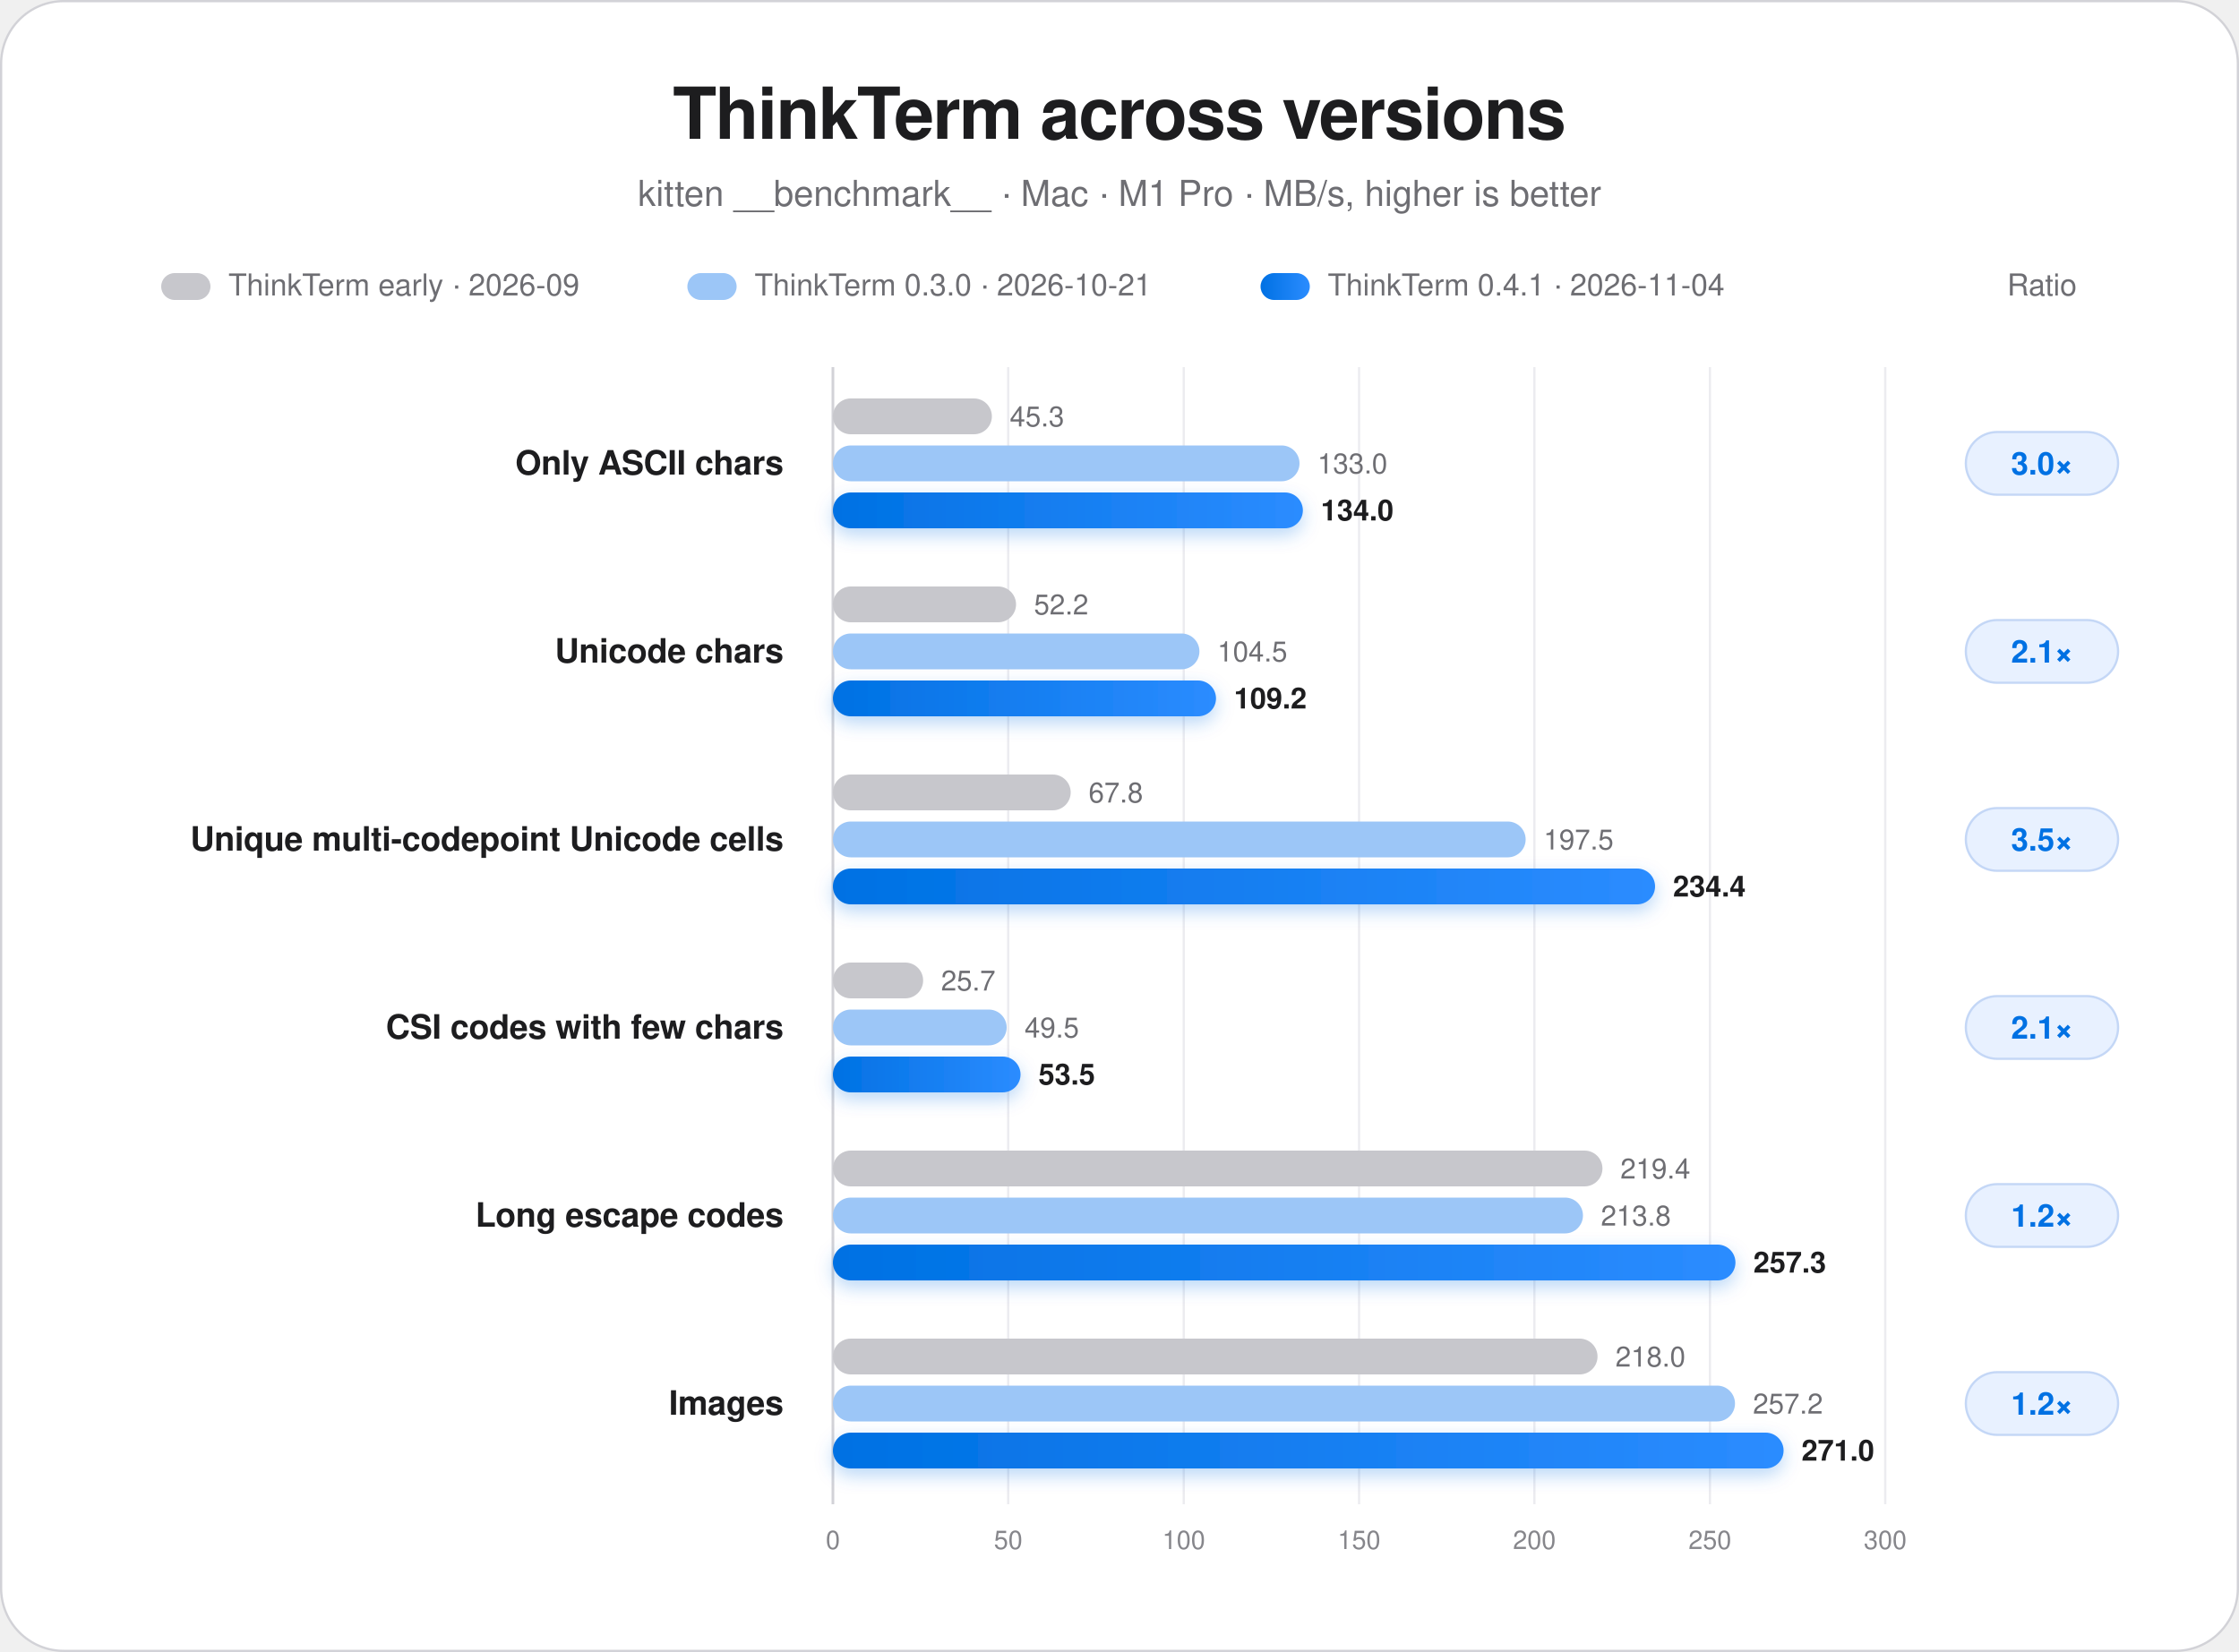
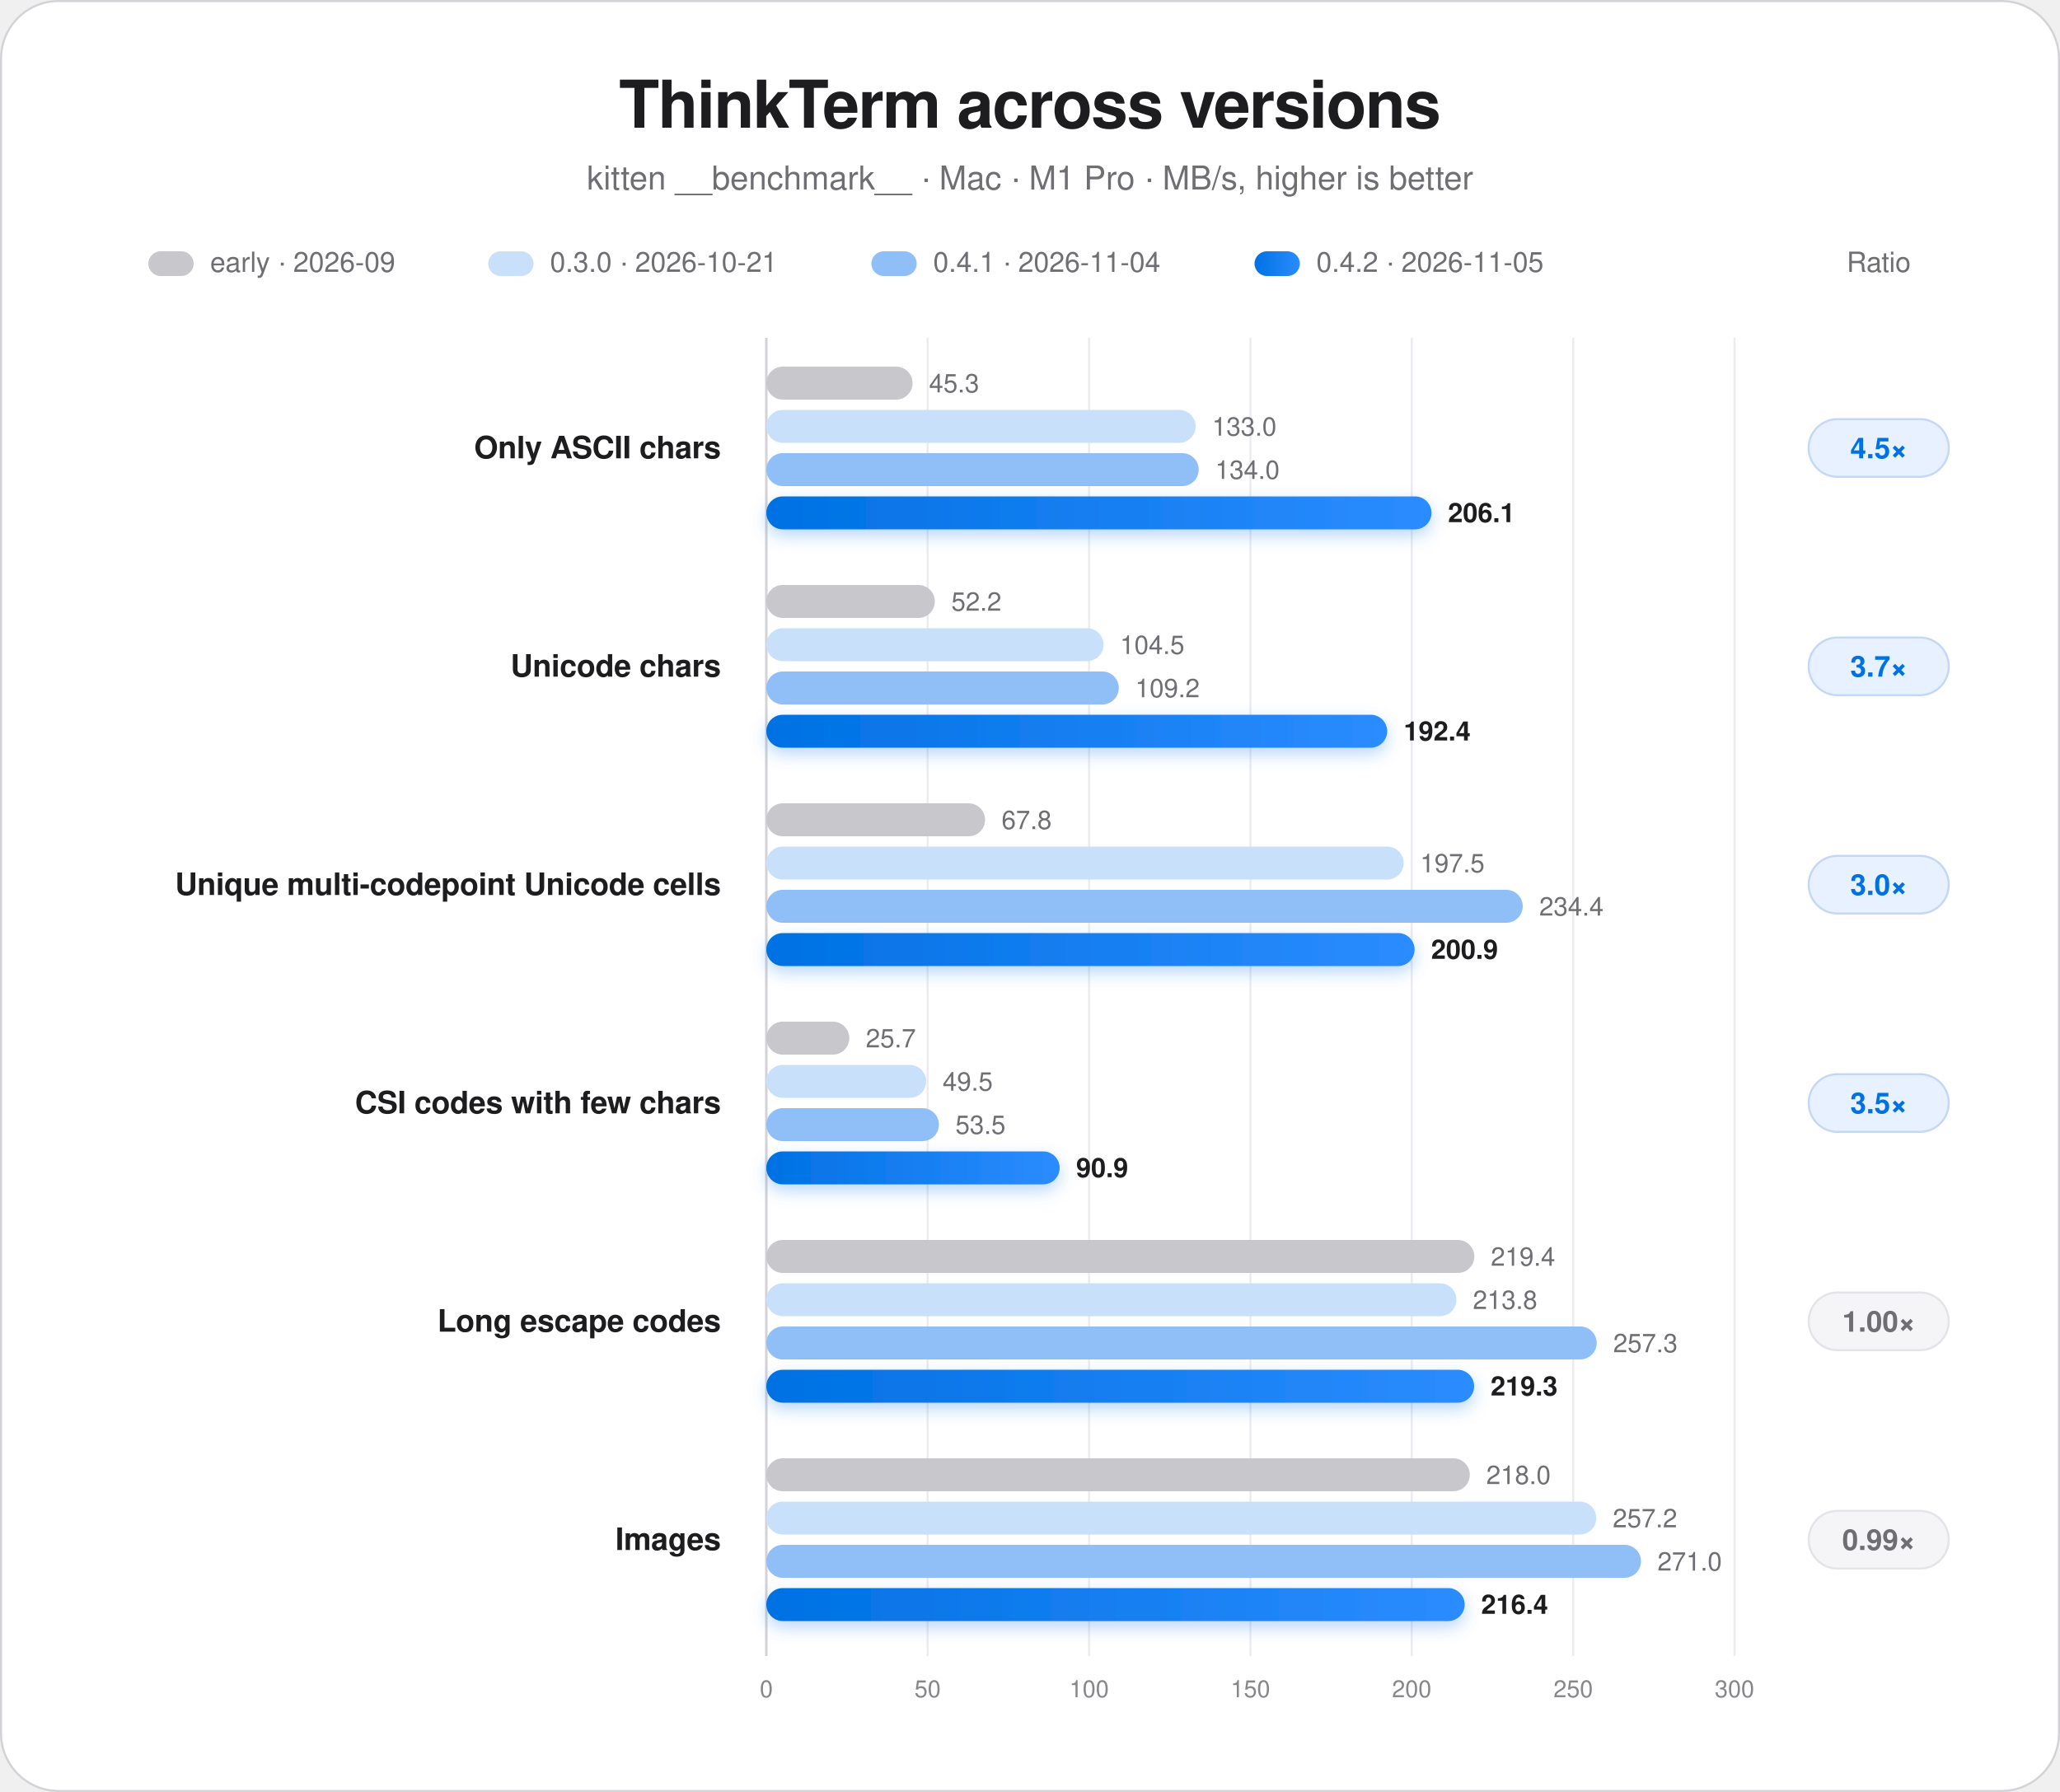
- <svg xmlns="http://www.w3.org/2000/svg" viewBox="0 0 1000 738" width="1000" height="738" role="img" aria-labelledby="t d">
+ <svg xmlns="http://www.w3.org/2000/svg" viewBox="0 0 1000 870" width="1000" height="870" role="img" aria-labelledby="t d">
  <defs>
    <linearGradient id="ours" x1="0" y1="0" x2="1" y2="0">
      <stop offset="0" stop-color="#0071e3" />
      <stop offset="1" stop-color="#2b8cff" />
    </linearGradient>
    <filter id="glow" x="-10%" y="-80%" width="120%" height="300%">
      <feDropShadow dx="0" dy="3" stdDeviation="4" flood-color="#0071e3" flood-opacity="0.28" />
    </filter>
  </defs>
  <style>
text { font-family: -apple-system, BlinkMacSystemFont, 'SF Pro Display', 'SF Pro Text', 'Segoe UI', 'Helvetica Neue', Helvetica, Arial, sans-serif; fill: #1d1d1f; }
.headline { font-size: 32px; font-weight: 700; letter-spacing: -0.6px; }
.subhead { font-size: 16px; fill: #6e6e73; }
.label { font-size: 15px; font-weight: 600; letter-spacing: -0.1px; }
.legend { font-size: 13.5px; font-weight: 500; fill: #6e6e73; }
.val-ours { font-size: 13px; font-weight: 700; }
.val-theirs { font-size: 12.5px; font-weight: 500; fill: #6e6e73; }
.tick { font-size: 11.5px; fill: #86868b; }
.caption { font-size: 13px; font-weight: 500; fill: #86868b; }
.grid { stroke: #ececf0; stroke-width: 1; }
.axis { stroke: #d2d2d7; stroke-width: 1.2; }
.ours { fill: url(#ours); }
.ours-bar { fill: url(#ours); filter: url(#glow); }
.theirs { fill: #c7c7cc; }
- .mid { fill: #9cc6f7; }
+ .mid0 { fill: #c9e0fb; }
+ .mid1 { fill: #8fbff6; }
.win { fill: #e8f1ff; stroke: #c4d7f6; }
.win-t { font-size: 14px; font-weight: 700; fill: #0071e3; }
.even { fill: #f5f5f7; stroke: #e3e3e8; }
.even-t { font-size: 14px; font-weight: 700; fill: #6e6e73; }
</style>
-   <rect x="0.5" y="0.5" width="999" height="737" rx="28" fill="#ffffff" stroke="#d2d2d7" />
+   <rect x="0.5" y="0.5" width="999" height="869" rx="28" fill="#ffffff" stroke="#d2d2d7" />
  <text x="500" y="62" class="headline" text-anchor="middle">ThinkTerm across versions</text>
  <text x="500" y="92" class="subhead" text-anchor="middle">kitten __benchmark__ · Mac · M1 Pro · MB/s, higher is better</text>
  <rect x="72" y="122" width="22" height="12" rx="6" class="theirs" />
-   <text x="102" y="132" class="legend">ThinkTerm early · 2026-09</text>
-   <rect x="307" y="122" width="22" height="12" rx="6" class="mid" />
-   <text x="337" y="132" class="legend">ThinkTerm 0.3.0 · 2026-10-21</text>
-   <rect x="563" y="122" width="22" height="12" rx="6" class="ours" />
-   <text x="593" y="132" class="legend">ThinkTerm 0.4.1 · 2026-11-04</text>
+   <text x="102" y="132" class="legend">early · 2026-09</text>
+   <rect x="237" y="122" width="22" height="12" rx="6" class="mid0" />
+   <text x="267" y="132" class="legend">0.3.0 · 2026-10-21</text>
+   <rect x="423" y="122" width="22" height="12" rx="6" class="mid1" />
+   <text x="453" y="132" class="legend">0.4.1 · 2026-11-04</text>
+   <rect x="609" y="122" width="22" height="12" rx="6" class="ours" />
+   <text x="639" y="132" class="legend">0.4.2 · 2026-11-05</text>
  <text x="912" y="132" class="legend" text-anchor="middle">Ratio</text>
-   <line x1="450.3" y1="164" x2="450.3" y2="672" class="grid" />
-   <text x="450.3" y="692" class="tick" text-anchor="middle">50</text>
-   <line x1="528.7" y1="164" x2="528.7" y2="672" class="grid" />
-   <text x="528.7" y="692" class="tick" text-anchor="middle">100</text>
-   <line x1="607.0" y1="164" x2="607.0" y2="672" class="grid" />
-   <text x="607.0" y="692" class="tick" text-anchor="middle">150</text>
-   <line x1="685.3" y1="164" x2="685.3" y2="672" class="grid" />
-   <text x="685.3" y="692" class="tick" text-anchor="middle">200</text>
-   <line x1="763.7" y1="164" x2="763.7" y2="672" class="grid" />
-   <text x="763.7" y="692" class="tick" text-anchor="middle">250</text>
-   <line x1="842.0" y1="164" x2="842.0" y2="672" class="grid" />
-   <text x="842.0" y="692" class="tick" text-anchor="middle">300</text>
-   <line x1="372" y1="164" x2="372" y2="672" class="axis" />
-   <text x="372" y="692" class="tick" text-anchor="middle">0</text>
-   <text x="350" y="212.0" class="label" text-anchor="end">Only ASCII chars</text>
+   <line x1="450.3" y1="164" x2="450.3" y2="804" class="grid" />
+   <text x="450.3" y="824" class="tick" text-anchor="middle">50</text>
+   <line x1="528.7" y1="164" x2="528.7" y2="804" class="grid" />
+   <text x="528.7" y="824" class="tick" text-anchor="middle">100</text>
+   <line x1="607.0" y1="164" x2="607.0" y2="804" class="grid" />
+   <text x="607.0" y="824" class="tick" text-anchor="middle">150</text>
+   <line x1="685.3" y1="164" x2="685.3" y2="804" class="grid" />
+   <text x="685.3" y="824" class="tick" text-anchor="middle">200</text>
+   <line x1="763.7" y1="164" x2="763.7" y2="804" class="grid" />
+   <text x="763.7" y="824" class="tick" text-anchor="middle">250</text>
+   <line x1="842.0" y1="164" x2="842.0" y2="804" class="grid" />
+   <text x="842.0" y="824" class="tick" text-anchor="middle">300</text>
+   <line x1="372" y1="164" x2="372" y2="804" class="axis" />
+   <text x="372" y="824" class="tick" text-anchor="middle">0</text>
+   <text x="350" y="222.5" class="label" text-anchor="end">Only ASCII chars</text>
  <rect x="372" y="178" width="71.0" height="16" rx="8.0" class="theirs" />
  <text x="451.0" y="190.5" class="val-theirs">45.3</text>
-   <rect x="372" y="199" width="208.4" height="16" rx="8.0" class="mid" />
+   <rect x="372" y="199" width="208.4" height="16" rx="8.0" class="mid0" />
  <text x="588.4" y="211.5" class="val-theirs">133.0</text>
-   <rect x="372" y="220" width="209.9" height="16" rx="8.0" class="ours-bar" />
-   <text x="589.9" y="232.5" class="val-ours">134.0</text>
-   <rect x="878" y="193.0" width="68" height="28" rx="14" class="win" />
-   <text x="912" y="212.0" class="win-t" text-anchor="middle">3.0×</text>
-   <text x="350" y="296.0" class="label" text-anchor="end">Unicode chars</text>
-   <rect x="372" y="262" width="81.8" height="16" rx="8.0" class="theirs" />
-   <text x="461.8" y="274.5" class="val-theirs">52.2</text>
-   <rect x="372" y="283" width="163.7" height="16" rx="8.0" class="mid" />
-   <text x="543.7" y="295.5" class="val-theirs">104.5</text>
-   <rect x="372" y="304" width="171.1" height="16" rx="8.0" class="ours-bar" />
-   <text x="551.1" y="316.5" class="val-ours">109.2</text>
-   <rect x="878" y="277.0" width="68" height="28" rx="14" class="win" />
-   <text x="912" y="296.0" class="win-t" text-anchor="middle">2.1×</text>
-   <text x="350" y="380.0" class="label" text-anchor="end">Unique multi-codepoint Unicode cells</text>
-   <rect x="372" y="346" width="106.2" height="16" rx="8.0" class="theirs" />
-   <text x="486.2" y="358.5" class="val-theirs">67.8</text>
-   <rect x="372" y="367" width="309.4" height="16" rx="8.0" class="mid" />
-   <text x="689.4" y="379.5" class="val-theirs">197.5</text>
-   <rect x="372" y="388" width="367.2" height="16" rx="8.0" class="ours-bar" />
-   <text x="747.2" y="400.5" class="val-ours">234.4</text>
-   <rect x="878" y="361.0" width="68" height="28" rx="14" class="win" />
-   <text x="912" y="380.0" class="win-t" text-anchor="middle">3.5×</text>
-   <text x="350" y="464.0" class="label" text-anchor="end">CSI codes with few chars</text>
-   <rect x="372" y="430" width="40.3" height="16" rx="8.0" class="theirs" />
-   <text x="420.3" y="442.5" class="val-theirs">25.7</text>
-   <rect x="372" y="451" width="77.6" height="16" rx="8.0" class="mid" />
-   <text x="457.6" y="463.5" class="val-theirs">49.5</text>
-   <rect x="372" y="472" width="83.8" height="16" rx="8.0" class="ours-bar" />
-   <text x="463.8" y="484.5" class="val-ours">53.5</text>
-   <rect x="878" y="445.0" width="68" height="28" rx="14" class="win" />
-   <text x="912" y="464.0" class="win-t" text-anchor="middle">2.1×</text>
-   <text x="350" y="548.0" class="label" text-anchor="end">Long escape codes</text>
-   <rect x="372" y="514" width="343.7" height="16" rx="8.0" class="theirs" />
-   <text x="723.7" y="526.5" class="val-theirs">219.4</text>
-   <rect x="372" y="535" width="335.0" height="16" rx="8.0" class="mid" />
-   <text x="715.0" y="547.5" class="val-theirs">213.8</text>
-   <rect x="372" y="556" width="403.1" height="16" rx="8.0" class="ours-bar" />
-   <text x="783.1" y="568.5" class="val-ours">257.3</text>
-   <rect x="878" y="529.0" width="68" height="28" rx="14" class="win" />
-   <text x="912" y="548.0" class="win-t" text-anchor="middle">1.2×</text>
-   <text x="350" y="632.0" class="label" text-anchor="end">Images</text>
-   <rect x="372" y="598" width="341.5" height="16" rx="8.0" class="theirs" />
-   <text x="721.5" y="610.5" class="val-theirs">218.0</text>
-   <rect x="372" y="619" width="402.9" height="16" rx="8.0" class="mid" />
-   <text x="782.9" y="631.5" class="val-theirs">257.2</text>
-   <rect x="372" y="640" width="424.6" height="16" rx="8.0" class="ours-bar" />
-   <text x="804.6" y="652.5" class="val-ours">271.0</text>
-   <rect x="878" y="613.0" width="68" height="28" rx="14" class="win" />
-   <text x="912" y="632.0" class="win-t" text-anchor="middle">1.2×</text>
+   <rect x="372" y="220" width="209.9" height="16" rx="8.0" class="mid1" />
+   <text x="589.9" y="232.5" class="val-theirs">134.0</text>
+   <rect x="372" y="241" width="322.9" height="16" rx="8.0" class="ours-bar" />
+   <text x="702.9" y="253.5" class="val-ours">206.1</text>
+   <rect x="878" y="203.5" width="68" height="28" rx="14" class="win" />
+   <text x="912" y="222.5" class="win-t" text-anchor="middle">4.5×</text>
+   <text x="350" y="328.5" class="label" text-anchor="end">Unicode chars</text>
+   <rect x="372" y="284" width="81.8" height="16" rx="8.0" class="theirs" />
+   <text x="461.8" y="296.5" class="val-theirs">52.2</text>
+   <rect x="372" y="305" width="163.7" height="16" rx="8.0" class="mid0" />
+   <text x="543.7" y="317.5" class="val-theirs">104.5</text>
+   <rect x="372" y="326" width="171.1" height="16" rx="8.0" class="mid1" />
+   <text x="551.1" y="338.5" class="val-theirs">109.2</text>
+   <rect x="372" y="347" width="301.4" height="16" rx="8.0" class="ours-bar" />
+   <text x="681.4" y="359.5" class="val-ours">192.4</text>
+   <rect x="878" y="309.5" width="68" height="28" rx="14" class="win" />
+   <text x="912" y="328.5" class="win-t" text-anchor="middle">3.7×</text>
+   <text x="350" y="434.5" class="label" text-anchor="end">Unique multi-codepoint Unicode cells</text>
+   <rect x="372" y="390" width="106.2" height="16" rx="8.0" class="theirs" />
+   <text x="486.2" y="402.5" class="val-theirs">67.8</text>
+   <rect x="372" y="411" width="309.4" height="16" rx="8.0" class="mid0" />
+   <text x="689.4" y="423.5" class="val-theirs">197.5</text>
+   <rect x="372" y="432" width="367.2" height="16" rx="8.0" class="mid1" />
+   <text x="747.2" y="444.5" class="val-theirs">234.4</text>
+   <rect x="372" y="453" width="314.7" height="16" rx="8.0" class="ours-bar" />
+   <text x="694.7" y="465.5" class="val-ours">200.9</text>
+   <rect x="878" y="415.5" width="68" height="28" rx="14" class="win" />
+   <text x="912" y="434.5" class="win-t" text-anchor="middle">3.0×</text>
+   <text x="350" y="540.5" class="label" text-anchor="end">CSI codes with few chars</text>
+   <rect x="372" y="496" width="40.3" height="16" rx="8.0" class="theirs" />
+   <text x="420.3" y="508.5" class="val-theirs">25.7</text>
+   <rect x="372" y="517" width="77.6" height="16" rx="8.0" class="mid0" />
+   <text x="457.6" y="529.5" class="val-theirs">49.5</text>
+   <rect x="372" y="538" width="83.8" height="16" rx="8.0" class="mid1" />
+   <text x="463.8" y="550.5" class="val-theirs">53.5</text>
+   <rect x="372" y="559" width="142.4" height="16" rx="8.0" class="ours-bar" />
+   <text x="522.4" y="571.5" class="val-ours">90.9</text>
+   <rect x="878" y="521.5" width="68" height="28" rx="14" class="win" />
+   <text x="912" y="540.5" class="win-t" text-anchor="middle">3.5×</text>
+   <text x="350" y="646.5" class="label" text-anchor="end">Long escape codes</text>
+   <rect x="372" y="602" width="343.7" height="16" rx="8.0" class="theirs" />
+   <text x="723.7" y="614.5" class="val-theirs">219.4</text>
+   <rect x="372" y="623" width="335.0" height="16" rx="8.0" class="mid0" />
+   <text x="715.0" y="635.5" class="val-theirs">213.8</text>
+   <rect x="372" y="644" width="403.1" height="16" rx="8.0" class="mid1" />
+   <text x="783.1" y="656.5" class="val-theirs">257.3</text>
+   <rect x="372" y="665" width="343.6" height="16" rx="8.0" class="ours-bar" />
+   <text x="723.6" y="677.5" class="val-ours">219.3</text>
+   <rect x="878" y="627.5" width="68" height="28" rx="14" class="even" />
+   <text x="912" y="646.5" class="even-t" text-anchor="middle">1.00×</text>
+   <text x="350" y="752.5" class="label" text-anchor="end">Images</text>
+   <rect x="372" y="708" width="341.5" height="16" rx="8.0" class="theirs" />
+   <text x="721.5" y="720.5" class="val-theirs">218.0</text>
+   <rect x="372" y="729" width="402.9" height="16" rx="8.0" class="mid0" />
+   <text x="782.9" y="741.5" class="val-theirs">257.2</text>
+   <rect x="372" y="750" width="424.6" height="16" rx="8.0" class="mid1" />
+   <text x="804.6" y="762.5" class="val-theirs">271.0</text>
+   <rect x="372" y="771" width="339.0" height="16" rx="8.0" class="ours-bar" />
+   <text x="719.0" y="783.5" class="val-ours">216.4</text>
+   <rect x="878" y="733.5" width="68" height="28" rx="14" class="even" />
+   <text x="912" y="752.5" class="even-t" text-anchor="middle">0.99×</text>
</svg>
